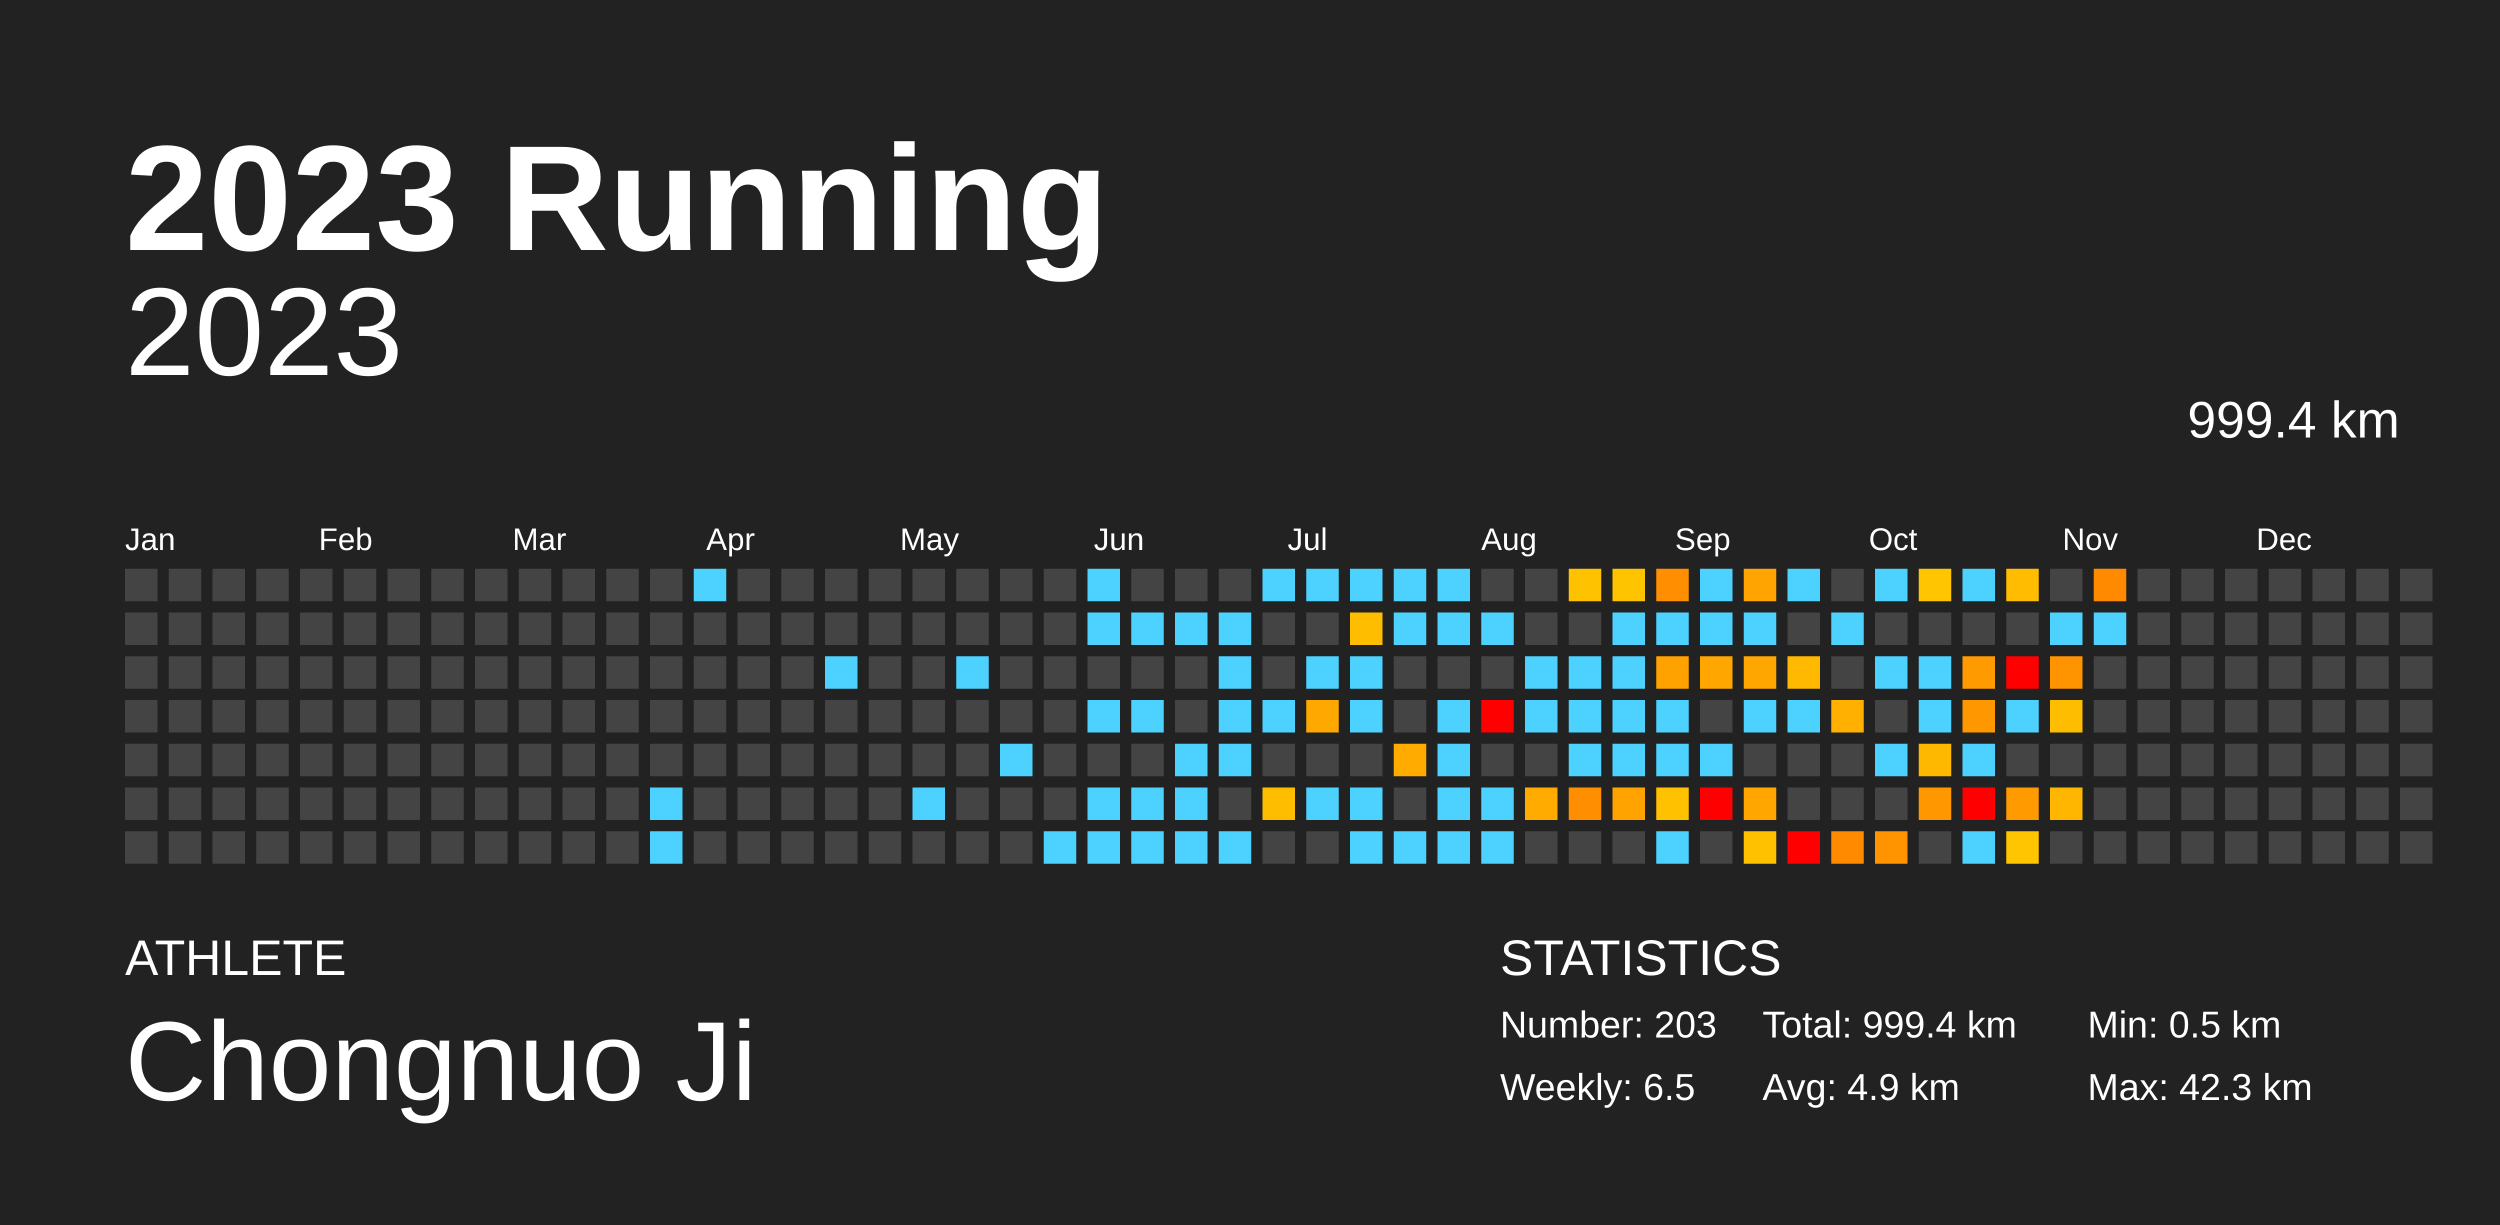
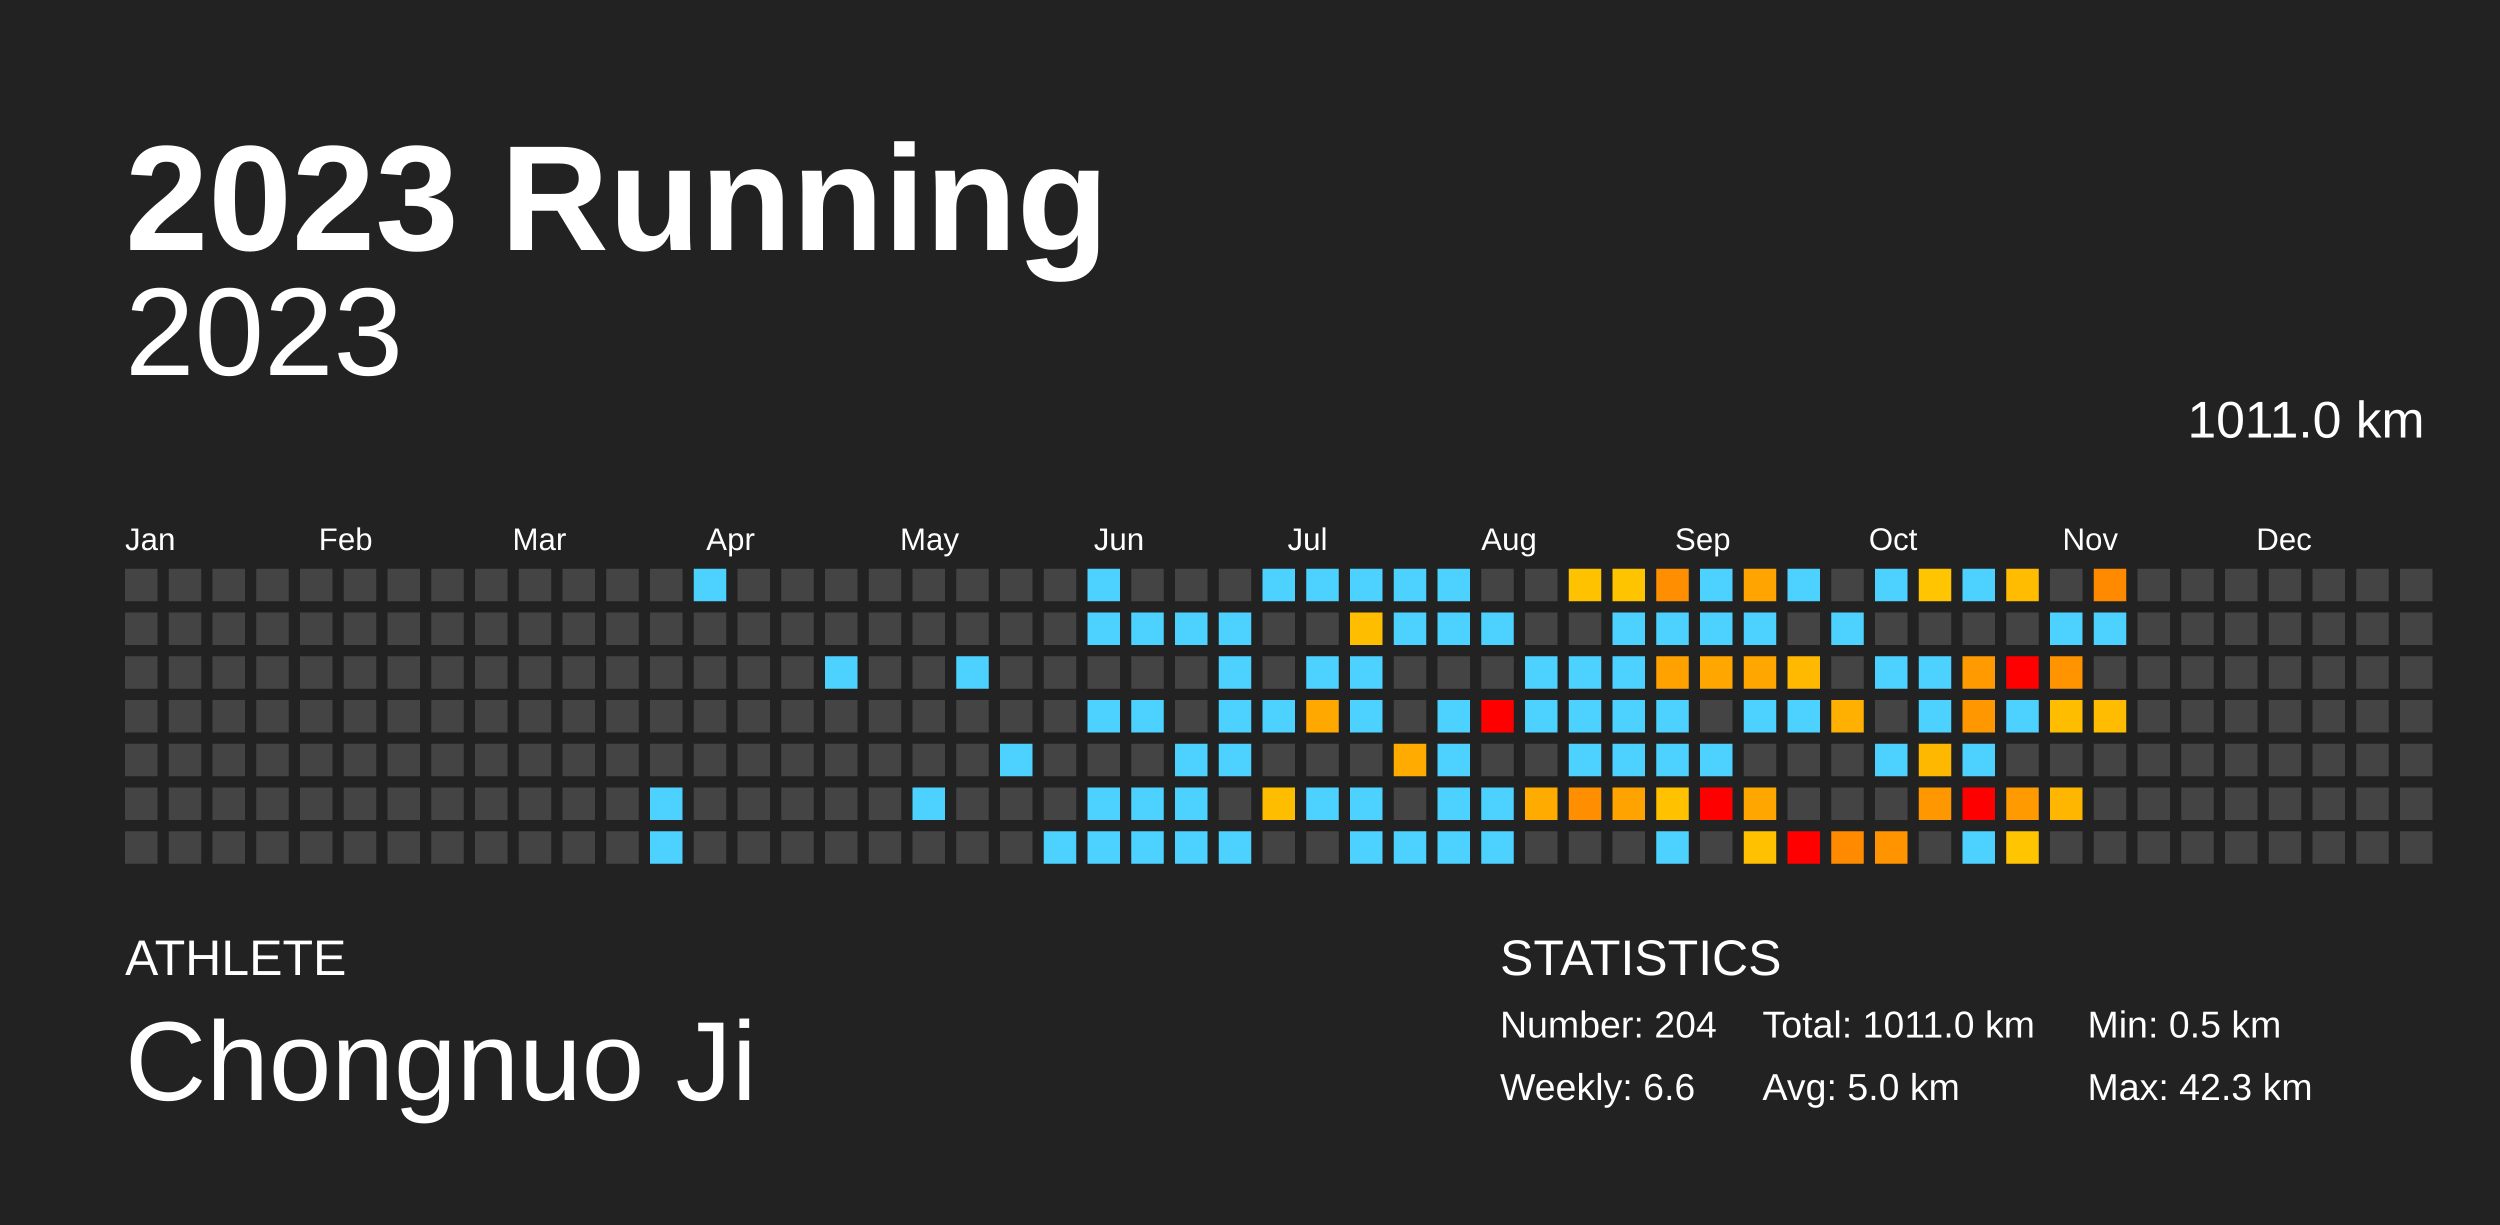
<svg xmlns="http://www.w3.org/2000/svg" baseProfile="full" height="98mm" version="1.1" viewBox="0,0,200,98" width="200mm">
  <defs />
  <rect fill="#222222" height="98" width="200" x="0" y="0" />
  <text fill="#FFFFFF" style="font-size:12px; font-family:Arial; font-weight:bold;" x="10" y="20">2023 Running</text>
  <text fill="#FFFFFF" style="font-size:4px; font-family:Arial" x="10" y="78">ATHLETE</text>
  <text fill="#FFFFFF" style="font-size:9px; font-family:Arial" x="10" y="88">Chongnuo Ji</text>
  <text fill="#FFFFFF" style="font-size:4px; font-family:Arial" x="120" y="78">STATISTICS</text>
-   <text fill="#FFFFFF" style="font-size:3px; font-family:Arial" x="120" y="83">Number: 203</text>
-   <text fill="#FFFFFF" style="font-size:3px; font-family:Arial" x="120" y="88">Weekly: 6.5</text>
-   <text fill="#FFFFFF" style="font-size:3px; font-family:Arial" x="141" y="83">Total: 999.4 km</text>
-   <text fill="#FFFFFF" style="font-size:3px; font-family:Arial" x="141" y="88">Avg: 4.9 km</text>
+   <text fill="#FFFFFF" style="font-size:3px; font-family:Arial" x="120" y="83">Number: 204</text>
+   <text fill="#FFFFFF" style="font-size:3px; font-family:Arial" x="120" y="88">Weekly: 6.6</text>
+   <text fill="#FFFFFF" style="font-size:3px; font-family:Arial" x="141" y="83">Total: 1011.0 km</text>
+   <text fill="#FFFFFF" style="font-size:3px; font-family:Arial" x="141" y="88">Avg: 5.0 km</text>
  <text fill="#FFFFFF" style="font-size:3px; font-family:Arial" x="167" y="83">Min: 0.5 km</text>
  <text fill="#FFFFFF" style="font-size:3px; font-family:Arial" x="167" y="88">Max: 42.3 km</text>
  <text alignment-baseline="hanging" fill="#FFFFFF" style="font-size:10.0px; font-family:Arial;" x="10" y="30">2023</text>
-   <text alignment-baseline="hanging" fill="#FFFFFF" style="font-size:4.125px; font-family:Arial;" x="175" y="35">999.4 km</text>
+   <text alignment-baseline="hanging" fill="#FFFFFF" style="font-size:4.125px; font-family:Arial;" x="175" y="35">1011.0 km</text>
  <text fill="#FFFFFF" style="font-size:2.5px; font-family:Arial" x="10.0" y="44">Jan</text>
  <text fill="#FFFFFF" style="font-size:2.5px; font-family:Arial" x="25.5" y="44">Feb</text>
  <text fill="#FFFFFF" style="font-size:2.5px; font-family:Arial" x="41.0" y="44">Mar</text>
  <text fill="#FFFFFF" style="font-size:2.5px; font-family:Arial" x="56.5" y="44">Apr</text>
  <text fill="#FFFFFF" style="font-size:2.5px; font-family:Arial" x="72.0" y="44">May</text>
  <text fill="#FFFFFF" style="font-size:2.5px; font-family:Arial" x="87.5" y="44">Jun</text>
  <text fill="#FFFFFF" style="font-size:2.5px; font-family:Arial" x="103.0" y="44">Jul</text>
  <text fill="#FFFFFF" style="font-size:2.5px; font-family:Arial" x="118.5" y="44">Aug</text>
  <text fill="#FFFFFF" style="font-size:2.5px; font-family:Arial" x="134.0" y="44">Sep</text>
  <text fill="#FFFFFF" style="font-size:2.5px; font-family:Arial" x="149.5" y="44">Oct</text>
  <text fill="#FFFFFF" style="font-size:2.5px; font-family:Arial" x="165.0" y="44">Nov</text>
  <text fill="#FFFFFF" style="font-size:2.5px; font-family:Arial" x="180.5" y="44">Dec</text>
  <rect fill="#444444" height="2.6" width="2.6" x="10.0" y="45.5" />
  <rect fill="#444444" height="2.6" width="2.6" x="10.0" y="49.0" />
  <rect fill="#444444" height="2.6" width="2.6" x="10.0" y="52.5" />
  <rect fill="#444444" height="2.6" width="2.6" x="10.0" y="56.0" />
  <rect fill="#444444" height="2.6" width="2.6" x="10.0" y="59.5" />
  <rect fill="#444444" height="2.6" width="2.6" x="10.0" y="63.0" />
  <rect fill="#444444" height="2.6" width="2.6" x="10.0" y="66.5" />
  <rect fill="#444444" height="2.6" width="2.6" x="13.5" y="45.5" />
  <rect fill="#444444" height="2.6" width="2.6" x="13.5" y="49.0" />
  <rect fill="#444444" height="2.6" width="2.6" x="13.5" y="52.5" />
  <rect fill="#444444" height="2.6" width="2.6" x="13.5" y="56.0" />
  <rect fill="#444444" height="2.6" width="2.6" x="13.5" y="59.5" />
  <rect fill="#444444" height="2.6" width="2.6" x="13.5" y="63.0" />
  <rect fill="#444444" height="2.6" width="2.6" x="13.5" y="66.5" />
  <rect fill="#444444" height="2.6" width="2.6" x="17.0" y="45.5" />
  <rect fill="#444444" height="2.6" width="2.6" x="17.0" y="49.0" />
  <rect fill="#444444" height="2.6" width="2.6" x="17.0" y="52.5" />
  <rect fill="#444444" height="2.6" width="2.6" x="17.0" y="56.0" />
  <rect fill="#444444" height="2.6" width="2.6" x="17.0" y="59.5" />
  <rect fill="#444444" height="2.6" width="2.6" x="17.0" y="63.0" />
  <rect fill="#444444" height="2.6" width="2.6" x="17.0" y="66.5" />
  <rect fill="#444444" height="2.6" width="2.6" x="20.5" y="45.5" />
  <rect fill="#444444" height="2.6" width="2.6" x="20.5" y="49.0" />
  <rect fill="#444444" height="2.6" width="2.6" x="20.5" y="52.5" />
  <rect fill="#444444" height="2.6" width="2.6" x="20.5" y="56.0" />
  <rect fill="#444444" height="2.6" width="2.6" x="20.5" y="59.5" />
  <rect fill="#444444" height="2.6" width="2.6" x="20.5" y="63.0" />
  <rect fill="#444444" height="2.6" width="2.6" x="20.5" y="66.5" />
  <rect fill="#444444" height="2.6" width="2.6" x="24.0" y="45.5" />
  <rect fill="#444444" height="2.6" width="2.6" x="24.0" y="49.0" />
  <rect fill="#444444" height="2.6" width="2.6" x="24.0" y="52.5" />
  <rect fill="#444444" height="2.6" width="2.6" x="24.0" y="56.0" />
  <rect fill="#444444" height="2.6" width="2.6" x="24.0" y="59.5" />
  <rect fill="#444444" height="2.6" width="2.6" x="24.0" y="63.0" />
  <rect fill="#444444" height="2.6" width="2.6" x="24.0" y="66.5" />
  <rect fill="#444444" height="2.6" width="2.6" x="27.5" y="45.5" />
  <rect fill="#444444" height="2.6" width="2.6" x="27.5" y="49.0" />
  <rect fill="#444444" height="2.6" width="2.6" x="27.5" y="52.5" />
  <rect fill="#444444" height="2.6" width="2.6" x="27.5" y="56.0" />
  <rect fill="#444444" height="2.6" width="2.6" x="27.5" y="59.5" />
  <rect fill="#444444" height="2.6" width="2.6" x="27.5" y="63.0" />
  <rect fill="#444444" height="2.6" width="2.6" x="27.5" y="66.5" />
  <rect fill="#444444" height="2.6" width="2.6" x="31.0" y="45.5" />
  <rect fill="#444444" height="2.6" width="2.6" x="31.0" y="49.0" />
  <rect fill="#444444" height="2.6" width="2.6" x="31.0" y="52.5" />
  <rect fill="#444444" height="2.6" width="2.6" x="31.0" y="56.0" />
  <rect fill="#444444" height="2.6" width="2.6" x="31.0" y="59.5" />
  <rect fill="#444444" height="2.6" width="2.6" x="31.0" y="63.0" />
  <rect fill="#444444" height="2.6" width="2.6" x="31.0" y="66.5" />
  <rect fill="#444444" height="2.6" width="2.6" x="34.5" y="45.5" />
  <rect fill="#444444" height="2.6" width="2.6" x="34.5" y="49.0" />
  <rect fill="#444444" height="2.6" width="2.6" x="34.5" y="52.5" />
  <rect fill="#444444" height="2.6" width="2.6" x="34.5" y="56.0" />
  <rect fill="#444444" height="2.6" width="2.6" x="34.5" y="59.5" />
  <rect fill="#444444" height="2.6" width="2.6" x="34.5" y="63.0" />
  <rect fill="#444444" height="2.6" width="2.6" x="34.5" y="66.5" />
  <rect fill="#444444" height="2.6" width="2.6" x="38.0" y="45.5" />
  <rect fill="#444444" height="2.6" width="2.6" x="38.0" y="49.0" />
  <rect fill="#444444" height="2.6" width="2.6" x="38.0" y="52.5" />
  <rect fill="#444444" height="2.6" width="2.6" x="38.0" y="56.0" />
  <rect fill="#444444" height="2.6" width="2.6" x="38.0" y="59.5" />
  <rect fill="#444444" height="2.6" width="2.6" x="38.0" y="63.0" />
  <rect fill="#444444" height="2.6" width="2.6" x="38.0" y="66.5" />
  <rect fill="#444444" height="2.6" width="2.6" x="41.5" y="45.5" />
  <rect fill="#444444" height="2.6" width="2.6" x="41.5" y="49.0" />
  <rect fill="#444444" height="2.6" width="2.6" x="41.5" y="52.5" />
  <rect fill="#444444" height="2.6" width="2.6" x="41.5" y="56.0" />
  <rect fill="#444444" height="2.6" width="2.6" x="41.5" y="59.5" />
  <rect fill="#444444" height="2.6" width="2.6" x="41.5" y="63.0" />
  <rect fill="#444444" height="2.6" width="2.6" x="41.5" y="66.5" />
  <rect fill="#444444" height="2.6" width="2.6" x="45.0" y="45.5" />
  <rect fill="#444444" height="2.6" width="2.6" x="45.0" y="49.0" />
  <rect fill="#444444" height="2.6" width="2.6" x="45.0" y="52.5" />
  <rect fill="#444444" height="2.6" width="2.6" x="45.0" y="56.0" />
  <rect fill="#444444" height="2.6" width="2.6" x="45.0" y="59.5" />
  <rect fill="#444444" height="2.6" width="2.6" x="45.0" y="63.0" />
  <rect fill="#444444" height="2.6" width="2.6" x="45.0" y="66.5" />
  <rect fill="#444444" height="2.6" width="2.6" x="48.5" y="45.5" />
  <rect fill="#444444" height="2.6" width="2.6" x="48.5" y="49.0" />
  <rect fill="#444444" height="2.6" width="2.6" x="48.5" y="52.5" />
  <rect fill="#444444" height="2.6" width="2.6" x="48.5" y="56.0" />
  <rect fill="#444444" height="2.6" width="2.6" x="48.5" y="59.5" />
  <rect fill="#444444" height="2.6" width="2.6" x="48.5" y="63.0" />
  <rect fill="#444444" height="2.6" width="2.6" x="48.5" y="66.5" />
  <rect fill="#444444" height="2.6" width="2.6" x="52.0" y="45.5" />
  <rect fill="#444444" height="2.6" width="2.6" x="52.0" y="49.0" />
  <rect fill="#444444" height="2.6" width="2.6" x="52.0" y="52.5" />
  <rect fill="#444444" height="2.6" width="2.6" x="52.0" y="56.0" />
  <rect fill="#444444" height="2.6" width="2.6" x="52.0" y="59.5" />
  <rect fill="#4dd2ff" height="2.6" width="2.6" x="52.0" y="63.0" />
  <rect fill="#4dd2ff" height="2.6" width="2.6" x="52.0" y="66.5" />
  <rect fill="#4dd2ff" height="2.6" width="2.6" x="55.5" y="45.5" />
  <rect fill="#444444" height="2.6" width="2.6" x="55.5" y="49.0" />
  <rect fill="#444444" height="2.6" width="2.6" x="55.5" y="52.5" />
  <rect fill="#444444" height="2.6" width="2.6" x="55.5" y="56.0" />
  <rect fill="#444444" height="2.6" width="2.6" x="55.5" y="59.5" />
  <rect fill="#444444" height="2.6" width="2.6" x="55.5" y="63.0" />
  <rect fill="#444444" height="2.6" width="2.6" x="55.5" y="66.5" />
  <rect fill="#444444" height="2.6" width="2.6" x="59.0" y="45.5" />
  <rect fill="#444444" height="2.6" width="2.6" x="59.0" y="49.0" />
  <rect fill="#444444" height="2.6" width="2.6" x="59.0" y="52.5" />
  <rect fill="#444444" height="2.6" width="2.6" x="59.0" y="56.0" />
  <rect fill="#444444" height="2.6" width="2.6" x="59.0" y="59.5" />
  <rect fill="#444444" height="2.6" width="2.6" x="59.0" y="63.0" />
  <rect fill="#444444" height="2.6" width="2.6" x="59.0" y="66.5" />
  <rect fill="#444444" height="2.6" width="2.6" x="62.5" y="45.5" />
  <rect fill="#444444" height="2.6" width="2.6" x="62.5" y="49.0" />
  <rect fill="#444444" height="2.6" width="2.6" x="62.5" y="52.5" />
  <rect fill="#444444" height="2.6" width="2.6" x="62.5" y="56.0" />
  <rect fill="#444444" height="2.6" width="2.6" x="62.5" y="59.5" />
  <rect fill="#444444" height="2.6" width="2.6" x="62.5" y="63.0" />
  <rect fill="#444444" height="2.6" width="2.6" x="62.5" y="66.5" />
  <rect fill="#444444" height="2.6" width="2.6" x="66.0" y="45.5" />
  <rect fill="#444444" height="2.6" width="2.6" x="66.0" y="49.0" />
  <rect fill="#4dd2ff" height="2.6" width="2.6" x="66.0" y="52.5" />
  <rect fill="#444444" height="2.6" width="2.6" x="66.0" y="56.0" />
  <rect fill="#444444" height="2.6" width="2.6" x="66.0" y="59.5" />
  <rect fill="#444444" height="2.6" width="2.6" x="66.0" y="63.0" />
  <rect fill="#444444" height="2.6" width="2.6" x="66.0" y="66.5" />
  <rect fill="#444444" height="2.6" width="2.6" x="69.5" y="45.5" />
  <rect fill="#444444" height="2.6" width="2.6" x="69.5" y="49.0" />
  <rect fill="#444444" height="2.6" width="2.6" x="69.5" y="52.5" />
  <rect fill="#444444" height="2.6" width="2.6" x="69.5" y="56.0" />
  <rect fill="#444444" height="2.6" width="2.6" x="69.5" y="59.5" />
  <rect fill="#444444" height="2.6" width="2.6" x="69.5" y="63.0" />
  <rect fill="#444444" height="2.6" width="2.6" x="69.5" y="66.5" />
  <rect fill="#444444" height="2.6" width="2.6" x="73.0" y="45.5" />
  <rect fill="#444444" height="2.6" width="2.6" x="73.0" y="49.0" />
  <rect fill="#444444" height="2.6" width="2.6" x="73.0" y="52.5" />
  <rect fill="#444444" height="2.6" width="2.6" x="73.0" y="56.0" />
  <rect fill="#444444" height="2.6" width="2.6" x="73.0" y="59.5" />
  <rect fill="#4dd2ff" height="2.6" width="2.6" x="73.0" y="63.0" />
  <rect fill="#444444" height="2.6" width="2.6" x="73.0" y="66.5" />
  <rect fill="#444444" height="2.6" width="2.6" x="76.5" y="45.5" />
  <rect fill="#444444" height="2.6" width="2.6" x="76.5" y="49.0" />
  <rect fill="#4dd2ff" height="2.6" width="2.6" x="76.5" y="52.5" />
  <rect fill="#444444" height="2.6" width="2.6" x="76.5" y="56.0" />
  <rect fill="#444444" height="2.6" width="2.6" x="76.5" y="59.5" />
  <rect fill="#444444" height="2.6" width="2.6" x="76.5" y="63.0" />
  <rect fill="#444444" height="2.6" width="2.6" x="76.5" y="66.5" />
  <rect fill="#444444" height="2.6" width="2.6" x="80.0" y="45.5" />
  <rect fill="#444444" height="2.6" width="2.6" x="80.0" y="49.0" />
  <rect fill="#444444" height="2.6" width="2.6" x="80.0" y="52.5" />
  <rect fill="#444444" height="2.6" width="2.6" x="80.0" y="56.0" />
  <rect fill="#4dd2ff" height="2.6" width="2.6" x="80.0" y="59.5" />
  <rect fill="#444444" height="2.6" width="2.6" x="80.0" y="63.0" />
  <rect fill="#444444" height="2.6" width="2.6" x="80.0" y="66.5" />
  <rect fill="#444444" height="2.6" width="2.6" x="83.5" y="45.5" />
  <rect fill="#444444" height="2.6" width="2.6" x="83.5" y="49.0" />
  <rect fill="#444444" height="2.6" width="2.6" x="83.5" y="52.5" />
  <rect fill="#444444" height="2.6" width="2.6" x="83.5" y="56.0" />
  <rect fill="#444444" height="2.6" width="2.6" x="83.5" y="59.5" />
  <rect fill="#444444" height="2.6" width="2.6" x="83.5" y="63.0" />
  <rect fill="#4dd2ff" height="2.6" width="2.6" x="83.5" y="66.5" />
  <rect fill="#4dd2ff" height="2.6" width="2.6" x="87.0" y="45.5" />
  <rect fill="#4dd2ff" height="2.6" width="2.6" x="87.0" y="49.0" />
  <rect fill="#444444" height="2.6" width="2.6" x="87.0" y="52.5" />
  <rect fill="#4dd2ff" height="2.6" width="2.6" x="87.0" y="56.0" />
  <rect fill="#444444" height="2.6" width="2.6" x="87.0" y="59.5" />
  <rect fill="#4dd2ff" height="2.6" width="2.6" x="87.0" y="63.0" />
  <rect fill="#4dd2ff" height="2.6" width="2.6" x="87.0" y="66.5" />
  <rect fill="#444444" height="2.6" width="2.6" x="90.5" y="45.5" />
  <rect fill="#4dd2ff" height="2.6" width="2.6" x="90.5" y="49.0" />
  <rect fill="#444444" height="2.6" width="2.6" x="90.5" y="52.5" />
  <rect fill="#4dd2ff" height="2.6" width="2.6" x="90.5" y="56.0" />
  <rect fill="#444444" height="2.6" width="2.6" x="90.5" y="59.5" />
  <rect fill="#4dd2ff" height="2.6" width="2.6" x="90.5" y="63.0" />
  <rect fill="#4dd2ff" height="2.6" width="2.6" x="90.5" y="66.5" />
  <rect fill="#444444" height="2.6" width="2.6" x="94.0" y="45.5" />
  <rect fill="#4dd2ff" height="2.6" width="2.6" x="94.0" y="49.0" />
  <rect fill="#444444" height="2.6" width="2.6" x="94.0" y="52.5" />
  <rect fill="#444444" height="2.6" width="2.6" x="94.0" y="56.0" />
  <rect fill="#4dd2ff" height="2.6" width="2.6" x="94.0" y="59.5" />
  <rect fill="#4dd2ff" height="2.6" width="2.6" x="94.0" y="63.0" />
  <rect fill="#4dd2ff" height="2.6" width="2.6" x="94.0" y="66.5" />
  <rect fill="#444444" height="2.6" width="2.6" x="97.5" y="45.5" />
  <rect fill="#4dd2ff" height="2.6" width="2.6" x="97.5" y="49.0" />
  <rect fill="#4dd2ff" height="2.6" width="2.6" x="97.5" y="52.5" />
  <rect fill="#4dd2ff" height="2.6" width="2.6" x="97.5" y="56.0" />
  <rect fill="#4dd2ff" height="2.6" width="2.6" x="97.5" y="59.5" />
  <rect fill="#444444" height="2.6" width="2.6" x="97.5" y="63.0" />
  <rect fill="#4dd2ff" height="2.6" width="2.6" x="97.5" y="66.5" />
  <rect fill="#4dd2ff" height="2.6" width="2.6" x="101.0" y="45.5" />
  <rect fill="#444444" height="2.6" width="2.6" x="101.0" y="49.0" />
  <rect fill="#444444" height="2.6" width="2.6" x="101.0" y="52.5" />
  <rect fill="#4dd2ff" height="2.6" width="2.6" x="101.0" y="56.0" />
  <rect fill="#444444" height="2.6" width="2.6" x="101.0" y="59.5" />
  <rect fill="#ffbd00" height="2.6" width="2.6" x="101.0" y="63.0" />
  <rect fill="#444444" height="2.6" width="2.6" x="101.0" y="66.5" />
  <rect fill="#4dd2ff" height="2.6" width="2.6" x="104.5" y="45.5" />
  <rect fill="#444444" height="2.6" width="2.6" x="104.5" y="49.0" />
  <rect fill="#4dd2ff" height="2.6" width="2.6" x="104.5" y="52.5" />
  <rect fill="#ffa900" height="2.6" width="2.6" x="104.5" y="56.0" />
  <rect fill="#444444" height="2.6" width="2.6" x="104.5" y="59.5" />
  <rect fill="#4dd2ff" height="2.6" width="2.6" x="104.5" y="63.0" />
  <rect fill="#444444" height="2.6" width="2.6" x="104.5" y="66.5" />
  <rect fill="#4dd2ff" height="2.6" width="2.6" x="108.0" y="45.5" />
  <rect fill="#ffbd00" height="2.6" width="2.6" x="108.0" y="49.0" />
  <rect fill="#4dd2ff" height="2.6" width="2.6" x="108.0" y="52.5" />
  <rect fill="#4dd2ff" height="2.6" width="2.6" x="108.0" y="56.0" />
  <rect fill="#444444" height="2.6" width="2.6" x="108.0" y="59.5" />
  <rect fill="#4dd2ff" height="2.6" width="2.6" x="108.0" y="63.0" />
  <rect fill="#4dd2ff" height="2.6" width="2.6" x="108.0" y="66.5" />
  <rect fill="#4dd2ff" height="2.6" width="2.6" x="111.5" y="45.5" />
  <rect fill="#4dd2ff" height="2.6" width="2.6" x="111.5" y="49.0" />
  <rect fill="#444444" height="2.6" width="2.6" x="111.5" y="52.5" />
  <rect fill="#444444" height="2.6" width="2.6" x="111.5" y="56.0" />
  <rect fill="#ffab00" height="2.6" width="2.6" x="111.5" y="59.5" />
  <rect fill="#444444" height="2.6" width="2.6" x="111.5" y="63.0" />
  <rect fill="#4dd2ff" height="2.6" width="2.6" x="111.5" y="66.5" />
  <rect fill="#4dd2ff" height="2.6" width="2.6" x="115.0" y="45.5" />
  <rect fill="#4dd2ff" height="2.6" width="2.6" x="115.0" y="49.0" />
  <rect fill="#444444" height="2.6" width="2.6" x="115.0" y="52.5" />
  <rect fill="#4dd2ff" height="2.6" width="2.6" x="115.0" y="56.0" />
  <rect fill="#4dd2ff" height="2.6" width="2.6" x="115.0" y="59.5" />
  <rect fill="#4dd2ff" height="2.6" width="2.6" x="115.0" y="63.0" />
  <rect fill="#4dd2ff" height="2.6" width="2.6" x="115.0" y="66.5" />
  <rect fill="#444444" height="2.6" width="2.6" x="118.5" y="45.5" />
  <rect fill="#4dd2ff" height="2.6" width="2.6" x="118.5" y="49.0" />
  <rect fill="#444444" height="2.6" width="2.6" x="118.5" y="52.5" />
  <rect fill="red" height="2.6" width="2.6" x="118.5" y="56.0" />
  <rect fill="#444444" height="2.6" width="2.6" x="118.5" y="59.5" />
  <rect fill="#4dd2ff" height="2.6" width="2.6" x="118.5" y="63.0" />
  <rect fill="#4dd2ff" height="2.6" width="2.6" x="118.5" y="66.5" />
  <rect fill="#444444" height="2.6" width="2.6" x="122.0" y="45.5" />
  <rect fill="#444444" height="2.6" width="2.6" x="122.0" y="49.0" />
  <rect fill="#4dd2ff" height="2.6" width="2.6" x="122.0" y="52.5" />
  <rect fill="#4dd2ff" height="2.6" width="2.6" x="122.0" y="56.0" />
  <rect fill="#444444" height="2.6" width="2.6" x="122.0" y="59.5" />
  <rect fill="#ffab00" height="2.6" width="2.6" x="122.0" y="63.0" />
  <rect fill="#444444" height="2.6" width="2.6" x="122.0" y="66.5" />
  <rect fill="#ffc200" height="2.6" width="2.6" x="125.5" y="45.5" />
  <rect fill="#444444" height="2.6" width="2.6" x="125.5" y="49.0" />
  <rect fill="#4dd2ff" height="2.6" width="2.6" x="125.5" y="52.5" />
  <rect fill="#4dd2ff" height="2.6" width="2.6" x="125.5" y="56.0" />
  <rect fill="#4dd2ff" height="2.6" width="2.6" x="125.5" y="59.5" />
  <rect fill="#ff8e00" height="2.6" width="2.6" x="125.5" y="63.0" />
  <rect fill="#444444" height="2.6" width="2.6" x="125.5" y="66.5" />
  <rect fill="#ffc400" height="2.6" width="2.6" x="129.0" y="45.5" />
  <rect fill="#4dd2ff" height="2.6" width="2.6" x="129.0" y="49.0" />
  <rect fill="#4dd2ff" height="2.6" width="2.6" x="129.0" y="52.5" />
  <rect fill="#4dd2ff" height="2.6" width="2.6" x="129.0" y="56.0" />
  <rect fill="#4dd2ff" height="2.6" width="2.6" x="129.0" y="59.5" />
  <rect fill="#ffa300" height="2.6" width="2.6" x="129.0" y="63.0" />
  <rect fill="#444444" height="2.6" width="2.6" x="129.0" y="66.5" />
  <rect fill="#ff8e00" height="2.6" width="2.6" x="132.5" y="45.5" />
  <rect fill="#4dd2ff" height="2.6" width="2.6" x="132.5" y="49.0" />
  <rect fill="#ffa200" height="2.6" width="2.6" x="132.5" y="52.5" />
  <rect fill="#4dd2ff" height="2.6" width="2.6" x="132.5" y="56.0" />
  <rect fill="#4dd2ff" height="2.6" width="2.6" x="132.5" y="59.5" />
  <rect fill="#ffc100" height="2.6" width="2.6" x="132.5" y="63.0" />
  <rect fill="#4dd2ff" height="2.6" width="2.6" x="132.5" y="66.5" />
  <rect fill="#4dd2ff" height="2.6" width="2.6" x="136.0" y="45.5" />
  <rect fill="#4dd2ff" height="2.6" width="2.6" x="136.0" y="49.0" />
  <rect fill="#ffa700" height="2.6" width="2.6" x="136.0" y="52.5" />
  <rect fill="#444444" height="2.6" width="2.6" x="136.0" y="56.0" />
  <rect fill="#4dd2ff" height="2.6" width="2.6" x="136.0" y="59.5" />
  <rect fill="red" height="2.6" width="2.6" x="136.0" y="63.0" />
  <rect fill="#444444" height="2.6" width="2.6" x="136.0" y="66.5" />
  <rect fill="#ffa400" height="2.6" width="2.6" x="139.5" y="45.5" />
  <rect fill="#4dd2ff" height="2.6" width="2.6" x="139.5" y="49.0" />
  <rect fill="#ffa700" height="2.6" width="2.6" x="139.5" y="52.5" />
  <rect fill="#4dd2ff" height="2.6" width="2.6" x="139.5" y="56.0" />
  <rect fill="#444444" height="2.6" width="2.6" x="139.5" y="59.5" />
  <rect fill="#ffa600" height="2.6" width="2.6" x="139.5" y="63.0" />
  <rect fill="#ffc100" height="2.6" width="2.6" x="139.5" y="66.5" />
  <rect fill="#4dd2ff" height="2.6" width="2.6" x="143.0" y="45.5" />
  <rect fill="#444444" height="2.6" width="2.6" x="143.0" y="49.0" />
  <rect fill="#ffb900" height="2.6" width="2.6" x="143.0" y="52.5" />
  <rect fill="#4dd2ff" height="2.6" width="2.6" x="143.0" y="56.0" />
  <rect fill="#444444" height="2.6" width="2.6" x="143.0" y="59.5" />
  <rect fill="#444444" height="2.6" width="2.6" x="143.0" y="63.0" />
  <rect fill="red" height="2.6" width="2.6" x="143.0" y="66.5" />
  <rect fill="#444444" height="2.6" width="2.6" x="146.5" y="45.5" />
  <rect fill="#4dd2ff" height="2.6" width="2.6" x="146.5" y="49.0" />
  <rect fill="#444444" height="2.6" width="2.6" x="146.5" y="52.5" />
  <rect fill="#ffb000" height="2.6" width="2.6" x="146.5" y="56.0" />
  <rect fill="#444444" height="2.6" width="2.6" x="146.5" y="59.5" />
  <rect fill="#444444" height="2.6" width="2.6" x="146.5" y="63.0" />
  <rect fill="#ff8a00" height="2.6" width="2.6" x="146.5" y="66.5" />
  <rect fill="#4dd2ff" height="2.6" width="2.6" x="150.0" y="45.5" />
  <rect fill="#444444" height="2.6" width="2.6" x="150.0" y="49.0" />
  <rect fill="#4dd2ff" height="2.6" width="2.6" x="150.0" y="52.5" />
  <rect fill="#444444" height="2.6" width="2.6" x="150.0" y="56.0" />
  <rect fill="#4dd2ff" height="2.6" width="2.6" x="150.0" y="59.5" />
  <rect fill="#444444" height="2.6" width="2.6" x="150.0" y="63.0" />
  <rect fill="#ff9300" height="2.6" width="2.6" x="150.0" y="66.5" />
  <rect fill="#ffc500" height="2.6" width="2.6" x="153.5" y="45.5" />
  <rect fill="#444444" height="2.6" width="2.6" x="153.5" y="49.0" />
  <rect fill="#4dd2ff" height="2.6" width="2.6" x="153.5" y="52.5" />
  <rect fill="#4dd2ff" height="2.6" width="2.6" x="153.5" y="56.0" />
  <rect fill="#ffb800" height="2.6" width="2.6" x="153.5" y="59.5" />
  <rect fill="#ff9700" height="2.6" width="2.6" x="153.5" y="63.0" />
  <rect fill="#444444" height="2.6" width="2.6" x="153.5" y="66.5" />
  <rect fill="#4dd2ff" height="2.6" width="2.6" x="157.0" y="45.5" />
  <rect fill="#444444" height="2.6" width="2.6" x="157.0" y="49.0" />
  <rect fill="#ff9b00" height="2.6" width="2.6" x="157.0" y="52.5" />
  <rect fill="#ff9800" height="2.6" width="2.6" x="157.0" y="56.0" />
  <rect fill="#4dd2ff" height="2.6" width="2.6" x="157.0" y="59.5" />
  <rect fill="red" height="2.6" width="2.6" x="157.0" y="63.0" />
  <rect fill="#4dd2ff" height="2.6" width="2.6" x="157.0" y="66.5" />
  <rect fill="#ffbc00" height="2.6" width="2.6" x="160.5" y="45.5" />
  <rect fill="#444444" height="2.6" width="2.6" x="160.5" y="49.0" />
  <rect fill="red" height="2.6" width="2.6" x="160.5" y="52.5" />
  <rect fill="#4dd2ff" height="2.6" width="2.6" x="160.5" y="56.0" />
  <rect fill="#444444" height="2.6" width="2.6" x="160.5" y="59.5" />
  <rect fill="#ff9a00" height="2.6" width="2.6" x="160.5" y="63.0" />
  <rect fill="#ffc500" height="2.6" width="2.6" x="160.5" y="66.5" />
  <rect fill="#444444" height="2.6" width="2.6" x="164.0" y="45.5" />
  <rect fill="#4dd2ff" height="2.6" width="2.6" x="164.0" y="49.0" />
  <rect fill="#ff9300" height="2.6" width="2.6" x="164.0" y="52.5" />
  <rect fill="#ffbd00" height="2.6" width="2.6" x="164.0" y="56.0" />
  <rect fill="#444444" height="2.6" width="2.6" x="164.0" y="59.5" />
  <rect fill="#ffb600" height="2.6" width="2.6" x="164.0" y="63.0" />
  <rect fill="#444444" height="2.6" width="2.6" x="164.0" y="66.5" />
  <rect fill="#ff8a00" height="2.6" width="2.6" x="167.5" y="45.5" />
  <rect fill="#4dd2ff" height="2.6" width="2.6" x="167.5" y="49.0" />
  <rect fill="#444444" height="2.6" width="2.6" x="167.5" y="52.5" />
-   <rect fill="#444444" height="2.6" width="2.6" x="167.5" y="56.0" />
+   <rect fill="#ffbc00" height="2.6" width="2.6" x="167.5" y="56.0" />
  <rect fill="#444444" height="2.6" width="2.6" x="167.5" y="59.5" />
  <rect fill="#444444" height="2.6" width="2.6" x="167.5" y="63.0" />
  <rect fill="#444444" height="2.6" width="2.6" x="167.5" y="66.5" />
  <rect fill="#444444" height="2.6" width="2.6" x="171.0" y="45.5" />
  <rect fill="#444444" height="2.6" width="2.6" x="171.0" y="49.0" />
  <rect fill="#444444" height="2.6" width="2.6" x="171.0" y="52.5" />
  <rect fill="#444444" height="2.6" width="2.6" x="171.0" y="56.0" />
  <rect fill="#444444" height="2.6" width="2.6" x="171.0" y="59.5" />
  <rect fill="#444444" height="2.6" width="2.6" x="171.0" y="63.0" />
  <rect fill="#444444" height="2.6" width="2.6" x="171.0" y="66.5" />
  <rect fill="#444444" height="2.6" width="2.6" x="174.5" y="45.5" />
  <rect fill="#444444" height="2.6" width="2.6" x="174.5" y="49.0" />
  <rect fill="#444444" height="2.6" width="2.6" x="174.5" y="52.5" />
  <rect fill="#444444" height="2.6" width="2.6" x="174.5" y="56.0" />
  <rect fill="#444444" height="2.6" width="2.6" x="174.5" y="59.5" />
  <rect fill="#444444" height="2.6" width="2.6" x="174.5" y="63.0" />
  <rect fill="#444444" height="2.6" width="2.6" x="174.5" y="66.5" />
  <rect fill="#444444" height="2.6" width="2.6" x="178.0" y="45.5" />
  <rect fill="#444444" height="2.6" width="2.6" x="178.0" y="49.0" />
  <rect fill="#444444" height="2.6" width="2.6" x="178.0" y="52.5" />
  <rect fill="#444444" height="2.6" width="2.6" x="178.0" y="56.0" />
  <rect fill="#444444" height="2.6" width="2.6" x="178.0" y="59.5" />
  <rect fill="#444444" height="2.6" width="2.6" x="178.0" y="63.0" />
  <rect fill="#444444" height="2.6" width="2.6" x="178.0" y="66.5" />
  <rect fill="#444444" height="2.6" width="2.6" x="181.5" y="45.5" />
  <rect fill="#444444" height="2.6" width="2.6" x="181.5" y="49.0" />
  <rect fill="#444444" height="2.6" width="2.6" x="181.5" y="52.5" />
  <rect fill="#444444" height="2.6" width="2.6" x="181.5" y="56.0" />
  <rect fill="#444444" height="2.6" width="2.6" x="181.5" y="59.5" />
  <rect fill="#444444" height="2.6" width="2.6" x="181.5" y="63.0" />
  <rect fill="#444444" height="2.6" width="2.6" x="181.5" y="66.5" />
  <rect fill="#444444" height="2.6" width="2.6" x="185.0" y="45.5" />
  <rect fill="#444444" height="2.6" width="2.6" x="185.0" y="49.0" />
  <rect fill="#444444" height="2.6" width="2.6" x="185.0" y="52.5" />
  <rect fill="#444444" height="2.6" width="2.6" x="185.0" y="56.0" />
  <rect fill="#444444" height="2.6" width="2.6" x="185.0" y="59.5" />
  <rect fill="#444444" height="2.6" width="2.6" x="185.0" y="63.0" />
  <rect fill="#444444" height="2.6" width="2.6" x="185.0" y="66.5" />
  <rect fill="#444444" height="2.6" width="2.6" x="188.5" y="45.5" />
  <rect fill="#444444" height="2.6" width="2.6" x="188.5" y="49.0" />
  <rect fill="#444444" height="2.6" width="2.6" x="188.5" y="52.5" />
  <rect fill="#444444" height="2.6" width="2.6" x="188.5" y="56.0" />
  <rect fill="#444444" height="2.6" width="2.6" x="188.5" y="59.5" />
  <rect fill="#444444" height="2.6" width="2.6" x="188.5" y="63.0" />
  <rect fill="#444444" height="2.6" width="2.6" x="188.5" y="66.5" />
  <rect fill="#444444" height="2.6" width="2.6" x="192.0" y="45.5" />
  <rect fill="#444444" height="2.6" width="2.6" x="192.0" y="49.0" />
  <rect fill="#444444" height="2.6" width="2.6" x="192.0" y="52.5" />
  <rect fill="#444444" height="2.6" width="2.6" x="192.0" y="56.0" />
  <rect fill="#444444" height="2.6" width="2.6" x="192.0" y="59.5" />
  <rect fill="#444444" height="2.6" width="2.6" x="192.0" y="63.0" />
  <rect fill="#444444" height="2.6" width="2.6" x="192.0" y="66.5" />
</svg>
